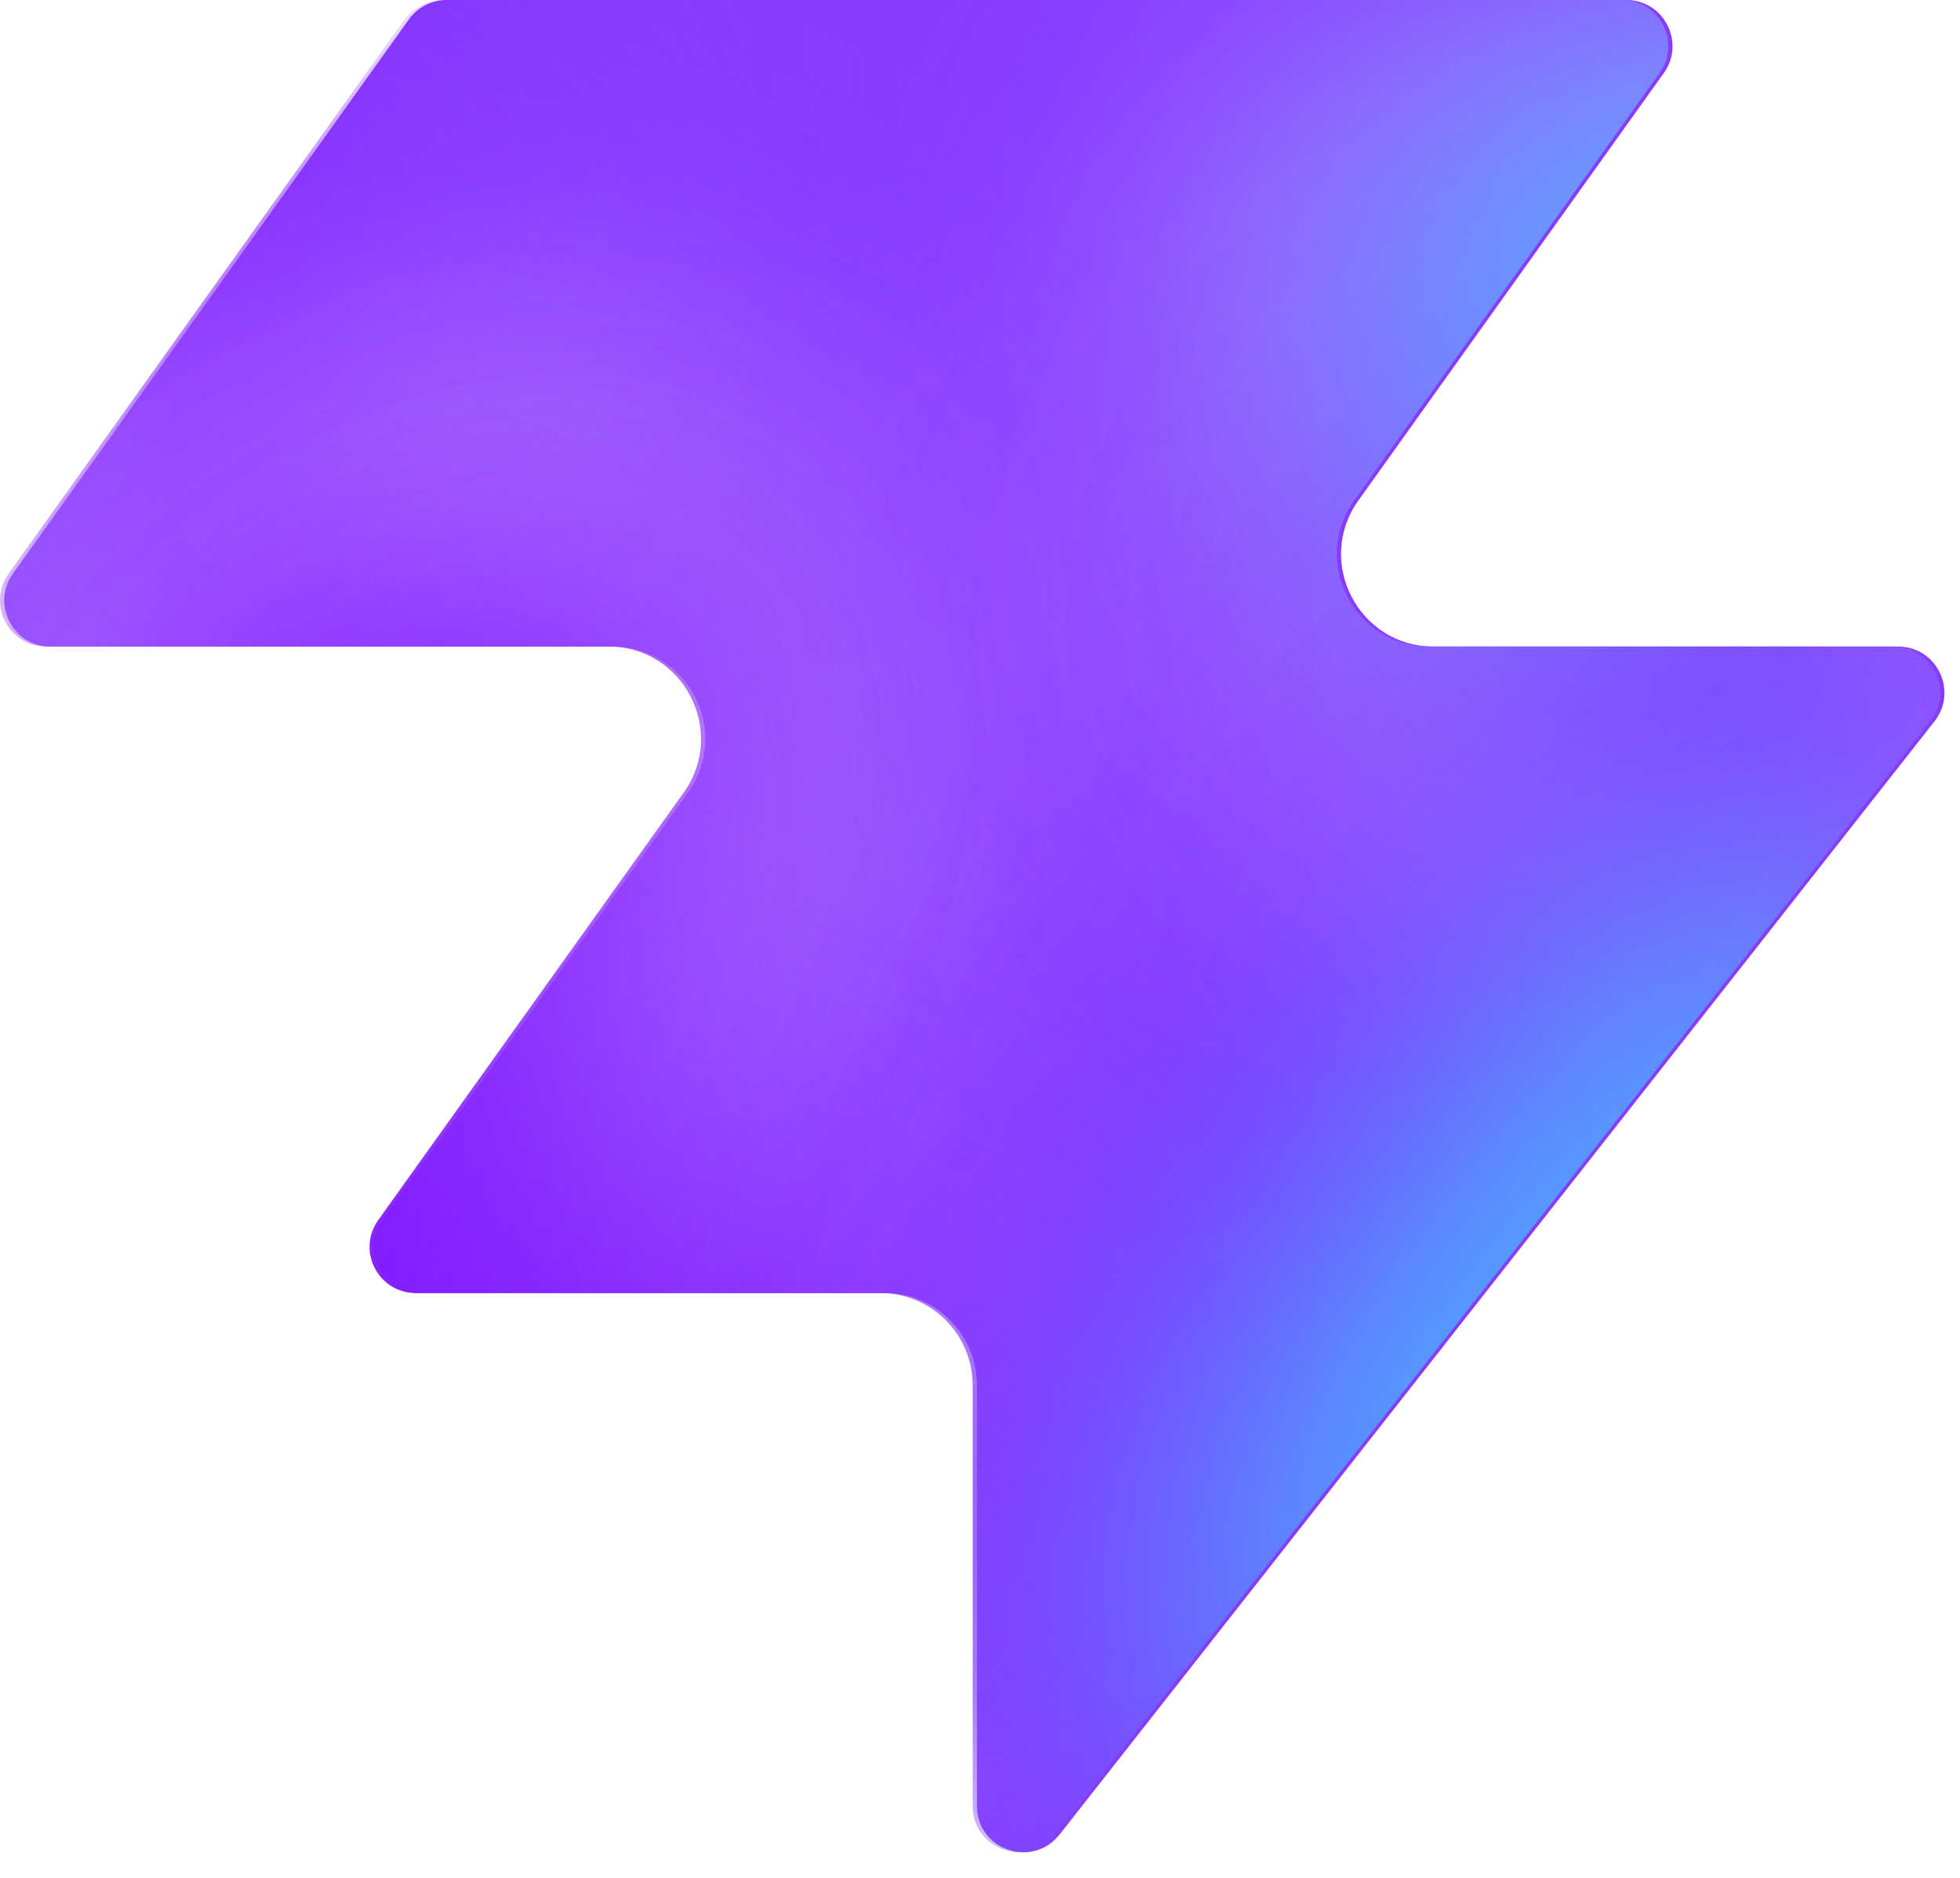
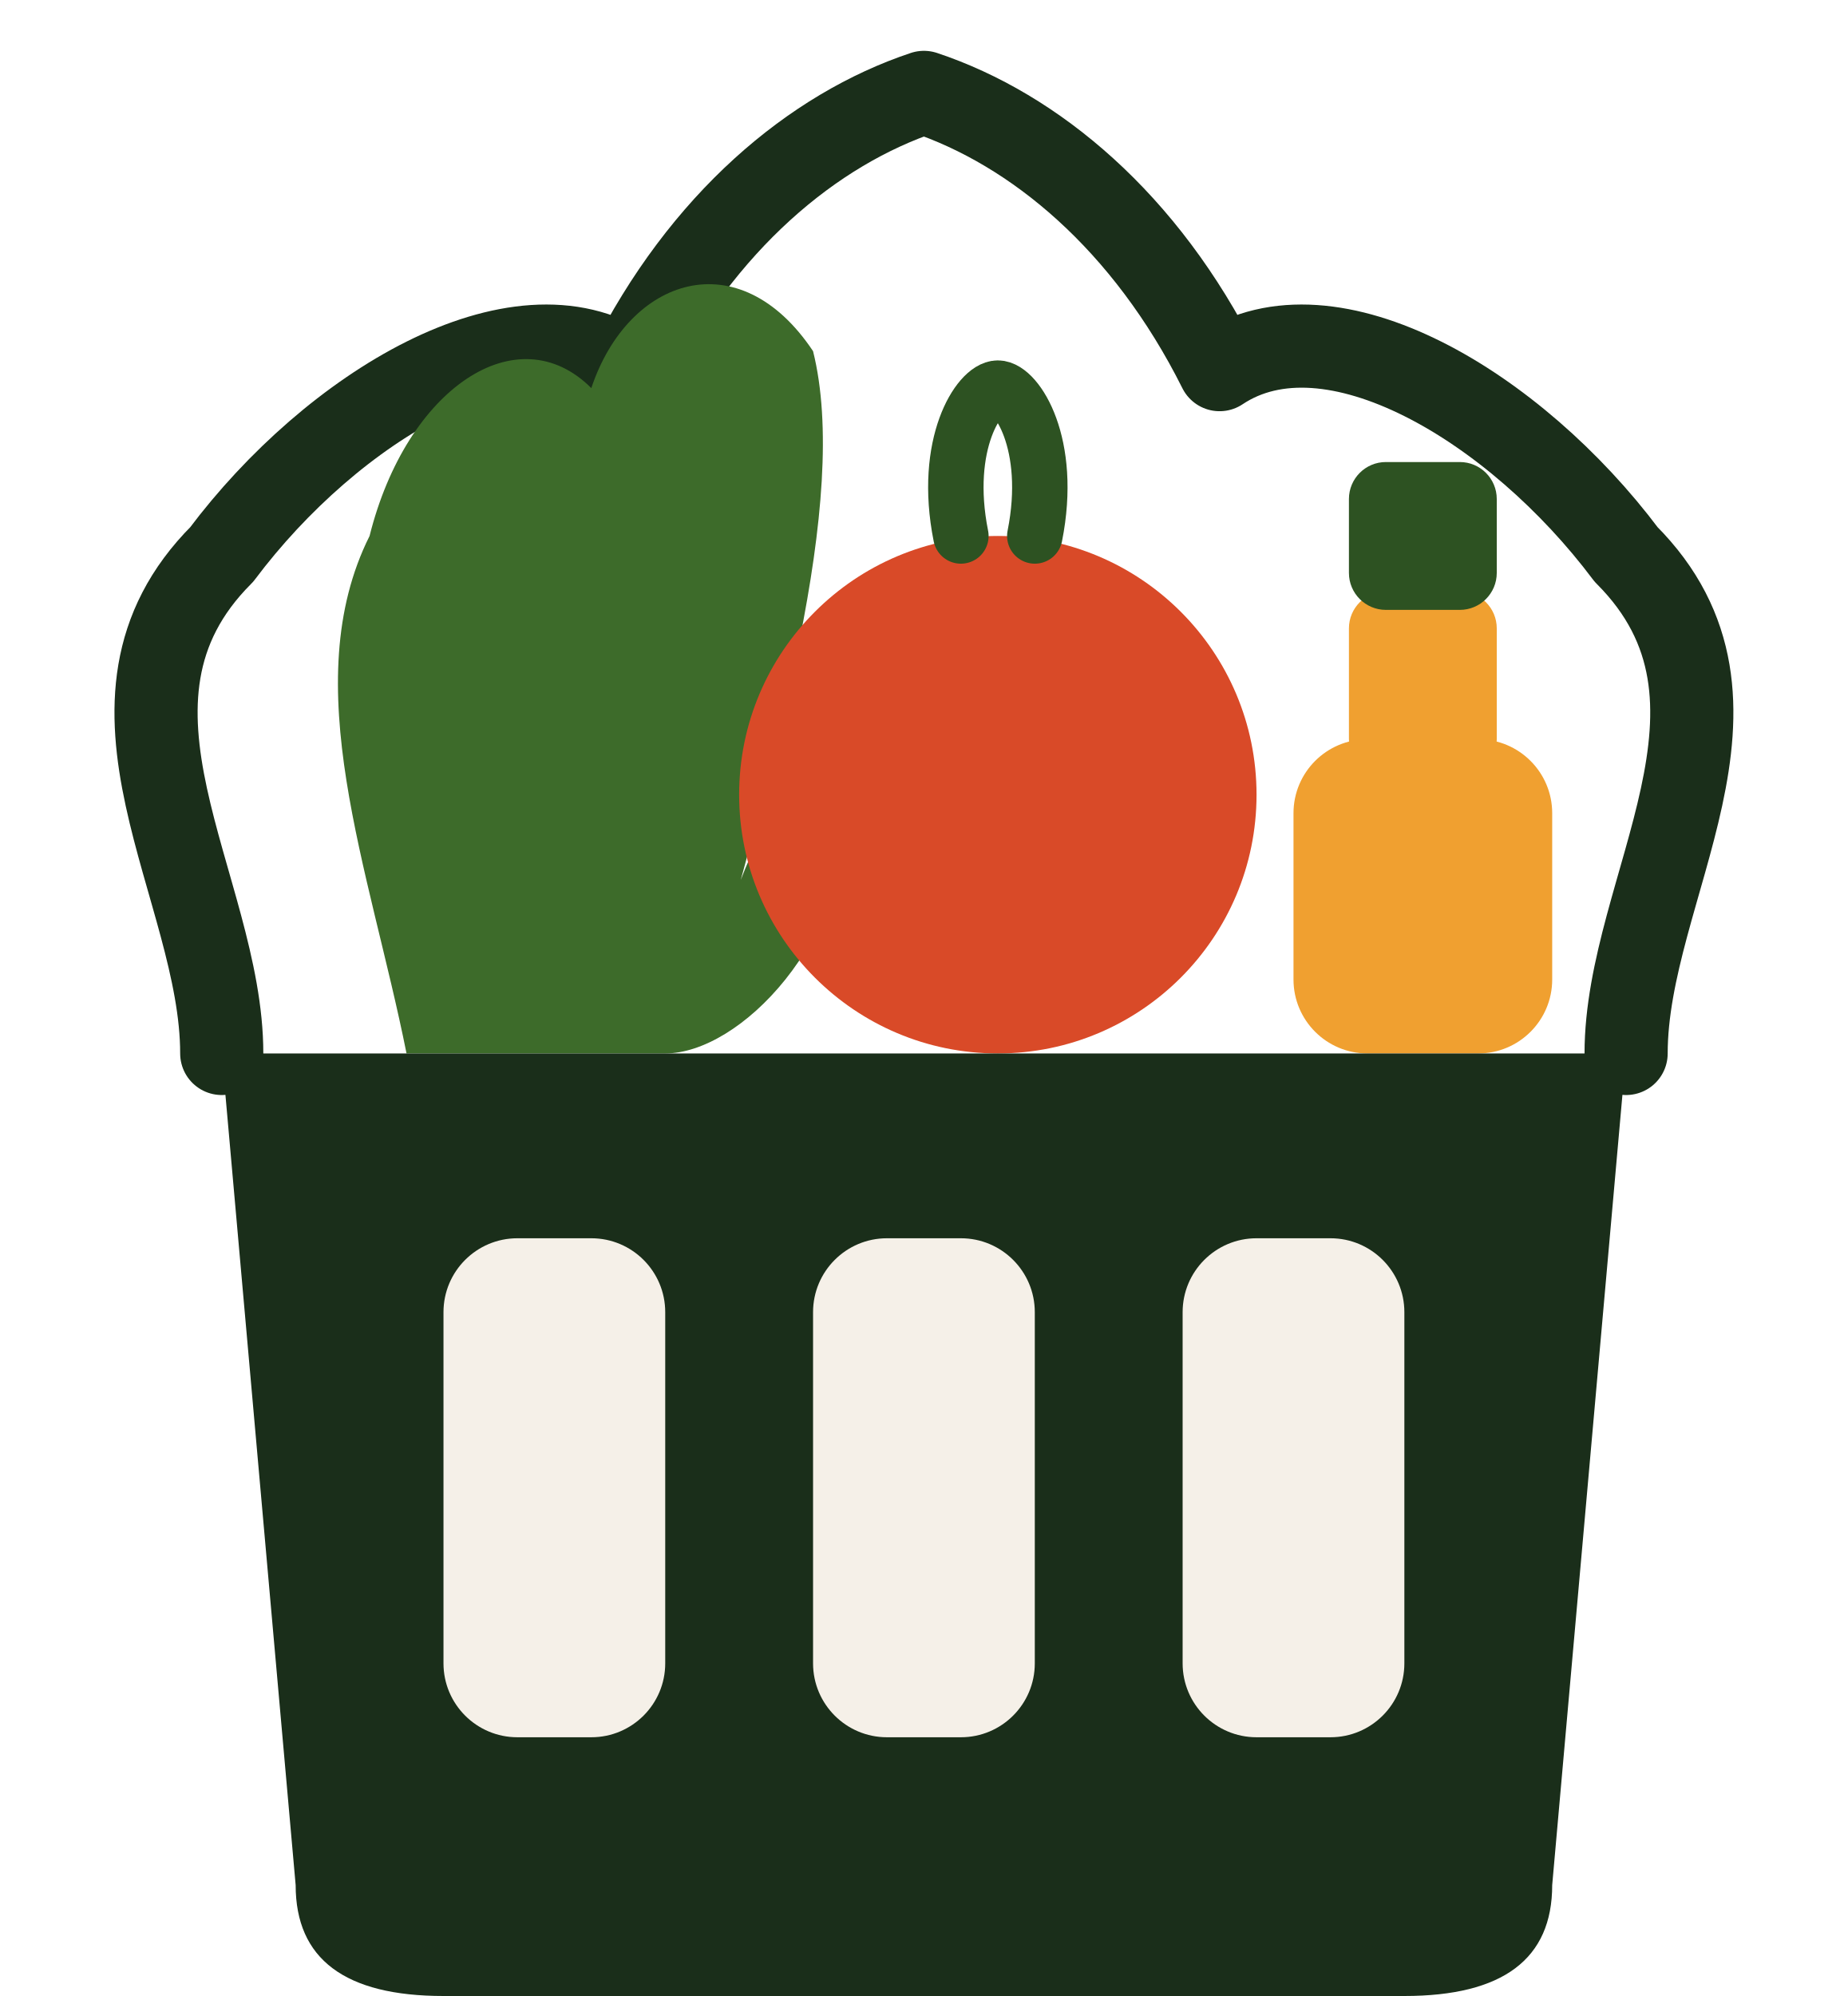
- <svg xmlns="http://www.w3.org/2000/svg" width="48" height="46" fill="none" viewBox="0 0 48 46">
-   <path fill="#863bff" d="M25.946 44.938c-.664.845-2.021.375-2.021-.698V33.937a2.26 2.26 0 0 0-2.262-2.262H10.287c-.92 0-1.456-1.04-.92-1.788l7.48-10.471c1.07-1.497 0-3.578-1.842-3.578H1.237c-.92 0-1.456-1.04-.92-1.788L10.013.474c.214-.297.556-.474.92-.474h28.894c.92 0 1.456 1.04.92 1.788l-7.48 10.471c-1.07 1.498 0 3.579 1.842 3.579h11.377c.943 0 1.473 1.088.89 1.83L25.947 44.94z" style="fill:#863bff;fill:color(display-p3 .525 .23 1);fill-opacity:1" />
-   <mask id="a" width="48" height="46" x="0" y="0" maskUnits="userSpaceOnUse" style="mask-type:alpha">
-     <path fill="#000" d="M25.842 44.938c-.664.844-2.021.375-2.021-.698V33.937a2.26 2.26 0 0 0-2.262-2.262H10.183c-.92 0-1.456-1.04-.92-1.788l7.48-10.471c1.07-1.498 0-3.579-1.842-3.579H1.133c-.92 0-1.456-1.04-.92-1.787L9.91.473c.214-.297.556-.474.92-.474h28.894c.92 0 1.456 1.04.92 1.788l-7.48 10.471c-1.07 1.498 0 3.578 1.842 3.578h11.377c.943 0 1.473 1.088.89 1.832L25.843 44.94z" style="fill:#000;fill-opacity:1" />
-   </mask>
-   <g mask="url(#a)">
-     <g filter="url(#b)">
-       <ellipse cx="5.508" cy="14.704" fill="#ede6ff" rx="5.508" ry="14.704" style="fill:#ede6ff;fill:color(display-p3 .927 .903 1);fill-opacity:1" transform="matrix(.00324 1 1 -.00324 -4.47 31.516)" />
-     </g>
-     <g filter="url(#c)">
-       <ellipse cx="10.399" cy="29.851" fill="#ede6ff" rx="10.399" ry="29.851" style="fill:#ede6ff;fill:color(display-p3 .927 .903 1);fill-opacity:1" transform="matrix(.00324 1 1 -.00324 -39.328 7.883)" />
-     </g>
-     <g filter="url(#d)">
-       <ellipse cx="5.508" cy="30.487" fill="#7e14ff" rx="5.508" ry="30.487" style="fill:#7e14ff;fill:color(display-p3 .492 .077 1);fill-opacity:1" transform="rotate(89.814 -25.913 -14.639)scale(1 -1)" />
-     </g>
-     <g filter="url(#e)">
-       <ellipse cx="5.508" cy="30.599" fill="#7e14ff" rx="5.508" ry="30.599" style="fill:#7e14ff;fill:color(display-p3 .492 .077 1);fill-opacity:1" transform="rotate(89.814 -32.644 -3.334)scale(1 -1)" />
-     </g>
-     <g filter="url(#f)">
-       <ellipse cx="5.508" cy="30.599" fill="#7e14ff" rx="5.508" ry="30.599" style="fill:#7e14ff;fill:color(display-p3 .492 .077 1);fill-opacity:1" transform="matrix(.00324 1 1 -.00324 -34.34 30.47)" />
-     </g>
-     <g filter="url(#g)">
-       <ellipse cx="14.072" cy="22.078" fill="#ede6ff" rx="14.072" ry="22.078" style="fill:#ede6ff;fill:color(display-p3 .927 .903 1);fill-opacity:1" transform="rotate(93.35 24.506 48.493)scale(-1 1)" />
-     </g>
-     <g filter="url(#h)">
-       <ellipse cx="3.47" cy="21.501" fill="#7e14ff" rx="3.47" ry="21.501" style="fill:#7e14ff;fill:color(display-p3 .492 .077 1);fill-opacity:1" transform="rotate(89.009 28.708 47.59)scale(-1 1)" />
-     </g>
-     <g filter="url(#i)">
-       <ellipse cx="3.47" cy="21.501" fill="#7e14ff" rx="3.47" ry="21.501" style="fill:#7e14ff;fill:color(display-p3 .492 .077 1);fill-opacity:1" transform="rotate(89.009 28.708 47.59)scale(-1 1)" />
-     </g>
-     <g filter="url(#j)">
-       <ellipse cx=".387" cy="8.972" fill="#7e14ff" rx="4.407" ry="29.108" style="fill:#7e14ff;fill:color(display-p3 .492 .077 1);fill-opacity:1" transform="rotate(39.51 .387 8.972)" />
-     </g>
-     <g filter="url(#k)">
-       <ellipse cx="47.523" cy="-6.092" fill="#7e14ff" rx="4.407" ry="29.108" style="fill:#7e14ff;fill:color(display-p3 .492 .077 1);fill-opacity:1" transform="rotate(37.892 47.523 -6.092)" />
-     </g>
-     <g filter="url(#l)">
-       <ellipse cx="41.412" cy="6.333" fill="#47bfff" rx="5.971" ry="9.665" style="fill:#47bfff;fill:color(display-p3 .28 .748 1);fill-opacity:1" transform="rotate(37.892 41.412 6.333)" />
-     </g>
-     <g filter="url(#m)">
-       <ellipse cx="-1.879" cy="38.332" fill="#7e14ff" rx="4.407" ry="29.108" style="fill:#7e14ff;fill:color(display-p3 .492 .077 1);fill-opacity:1" transform="rotate(37.892 -1.88 38.332)" />
-     </g>
-     <g filter="url(#n)">
-       <ellipse cx="-1.879" cy="38.332" fill="#7e14ff" rx="4.407" ry="29.108" style="fill:#7e14ff;fill:color(display-p3 .492 .077 1);fill-opacity:1" transform="rotate(37.892 -1.88 38.332)" />
-     </g>
-     <g filter="url(#o)">
-       <ellipse cx="35.651" cy="29.907" fill="#7e14ff" rx="4.407" ry="29.108" style="fill:#7e14ff;fill:color(display-p3 .492 .077 1);fill-opacity:1" transform="rotate(37.892 35.651 29.907)" />
-     </g>
-     <g filter="url(#p)">
-       <ellipse cx="38.418" cy="32.4" fill="#47bfff" rx="5.971" ry="15.297" style="fill:#47bfff;fill:color(display-p3 .28 .748 1);fill-opacity:1" transform="rotate(37.892 38.418 32.4)" />
-     </g>
-   </g>
-   <defs>
-     <filter id="b" width="60.045" height="41.654" x="-19.77" y="16.149" color-interpolation-filters="sRGB" filterUnits="userSpaceOnUse">
-       <feFlood flood-opacity="0" result="BackgroundImageFix" />
-       <feBlend in="SourceGraphic" in2="BackgroundImageFix" result="shape" />
-       <feGaussianBlur result="effect1_foregroundBlur_2002_17158" stdDeviation="7.659" />
-     </filter>
-     <filter id="c" width="90.34" height="51.437" x="-54.613" y="-7.533" color-interpolation-filters="sRGB" filterUnits="userSpaceOnUse">
-       <feFlood flood-opacity="0" result="BackgroundImageFix" />
-       <feBlend in="SourceGraphic" in2="BackgroundImageFix" result="shape" />
-       <feGaussianBlur result="effect1_foregroundBlur_2002_17158" stdDeviation="7.659" />
-     </filter>
-     <filter id="d" width="79.355" height="29.4" x="-49.64" y="2.03" color-interpolation-filters="sRGB" filterUnits="userSpaceOnUse">
-       <feFlood flood-opacity="0" result="BackgroundImageFix" />
-       <feBlend in="SourceGraphic" in2="BackgroundImageFix" result="shape" />
-       <feGaussianBlur result="effect1_foregroundBlur_2002_17158" stdDeviation="4.596" />
-     </filter>
-     <filter id="e" width="79.579" height="29.4" x="-45.045" y="20.029" color-interpolation-filters="sRGB" filterUnits="userSpaceOnUse">
-       <feFlood flood-opacity="0" result="BackgroundImageFix" />
-       <feBlend in="SourceGraphic" in2="BackgroundImageFix" result="shape" />
-       <feGaussianBlur result="effect1_foregroundBlur_2002_17158" stdDeviation="4.596" />
-     </filter>
-     <filter id="f" width="79.579" height="29.4" x="-43.513" y="21.178" color-interpolation-filters="sRGB" filterUnits="userSpaceOnUse">
-       <feFlood flood-opacity="0" result="BackgroundImageFix" />
-       <feBlend in="SourceGraphic" in2="BackgroundImageFix" result="shape" />
-       <feGaussianBlur result="effect1_foregroundBlur_2002_17158" stdDeviation="4.596" />
-     </filter>
-     <filter id="g" width="74.749" height="58.852" x="15.756" y="-17.901" color-interpolation-filters="sRGB" filterUnits="userSpaceOnUse">
-       <feFlood flood-opacity="0" result="BackgroundImageFix" />
-       <feBlend in="SourceGraphic" in2="BackgroundImageFix" result="shape" />
-       <feGaussianBlur result="effect1_foregroundBlur_2002_17158" stdDeviation="7.659" />
-     </filter>
-     <filter id="h" width="61.377" height="25.362" x="23.548" y="2.284" color-interpolation-filters="sRGB" filterUnits="userSpaceOnUse">
-       <feFlood flood-opacity="0" result="BackgroundImageFix" />
-       <feBlend in="SourceGraphic" in2="BackgroundImageFix" result="shape" />
-       <feGaussianBlur result="effect1_foregroundBlur_2002_17158" stdDeviation="4.596" />
-     </filter>
-     <filter id="i" width="61.377" height="25.362" x="23.548" y="2.284" color-interpolation-filters="sRGB" filterUnits="userSpaceOnUse">
-       <feFlood flood-opacity="0" result="BackgroundImageFix" />
-       <feBlend in="SourceGraphic" in2="BackgroundImageFix" result="shape" />
-       <feGaussianBlur result="effect1_foregroundBlur_2002_17158" stdDeviation="4.596" />
-     </filter>
-     <filter id="j" width="56.045" height="63.649" x="-27.636" y="-22.853" color-interpolation-filters="sRGB" filterUnits="userSpaceOnUse">
-       <feFlood flood-opacity="0" result="BackgroundImageFix" />
-       <feBlend in="SourceGraphic" in2="BackgroundImageFix" result="shape" />
-       <feGaussianBlur result="effect1_foregroundBlur_2002_17158" stdDeviation="4.596" />
-     </filter>
-     <filter id="k" width="54.814" height="64.646" x="20.116" y="-38.415" color-interpolation-filters="sRGB" filterUnits="userSpaceOnUse">
-       <feFlood flood-opacity="0" result="BackgroundImageFix" />
-       <feBlend in="SourceGraphic" in2="BackgroundImageFix" result="shape" />
-       <feGaussianBlur result="effect1_foregroundBlur_2002_17158" stdDeviation="4.596" />
-     </filter>
-     <filter id="l" width="33.541" height="35.313" x="24.641" y="-11.323" color-interpolation-filters="sRGB" filterUnits="userSpaceOnUse">
-       <feFlood flood-opacity="0" result="BackgroundImageFix" />
-       <feBlend in="SourceGraphic" in2="BackgroundImageFix" result="shape" />
-       <feGaussianBlur result="effect1_foregroundBlur_2002_17158" stdDeviation="4.596" />
-     </filter>
-     <filter id="m" width="54.814" height="64.646" x="-29.286" y="6.009" color-interpolation-filters="sRGB" filterUnits="userSpaceOnUse">
-       <feFlood flood-opacity="0" result="BackgroundImageFix" />
-       <feBlend in="SourceGraphic" in2="BackgroundImageFix" result="shape" />
-       <feGaussianBlur result="effect1_foregroundBlur_2002_17158" stdDeviation="4.596" />
-     </filter>
-     <filter id="n" width="54.814" height="64.646" x="-29.286" y="6.009" color-interpolation-filters="sRGB" filterUnits="userSpaceOnUse">
-       <feFlood flood-opacity="0" result="BackgroundImageFix" />
-       <feBlend in="SourceGraphic" in2="BackgroundImageFix" result="shape" />
-       <feGaussianBlur result="effect1_foregroundBlur_2002_17158" stdDeviation="4.596" />
-     </filter>
-     <filter id="o" width="54.814" height="64.646" x="8.244" y="-2.416" color-interpolation-filters="sRGB" filterUnits="userSpaceOnUse">
-       <feFlood flood-opacity="0" result="BackgroundImageFix" />
-       <feBlend in="SourceGraphic" in2="BackgroundImageFix" result="shape" />
-       <feGaussianBlur result="effect1_foregroundBlur_2002_17158" stdDeviation="4.596" />
-     </filter>
-     <filter id="p" width="39.409" height="43.623" x="18.713" y="10.588" color-interpolation-filters="sRGB" filterUnits="userSpaceOnUse">
-       <feFlood flood-opacity="0" result="BackgroundImageFix" />
-       <feBlend in="SourceGraphic" in2="BackgroundImageFix" result="shape" />
-       <feGaussianBlur result="effect1_foregroundBlur_2002_17158" stdDeviation="4.596" />
-     </filter>
-   </defs>
+ <svg xmlns="http://www.w3.org/2000/svg" viewBox="0 0 100 108" fill="none">
+   <path d="M12 57 C12 48 4 38 12 30 C18 22 28 16 34 20 C38 12 44 7 50 5 C56 7 62 12 66 20 C72 16 82 22 88 30 C96 38 88 48 88 57" fill="none" stroke="#1a2e1a" stroke-width="4.5" stroke-linecap="round" stroke-linejoin="round" />
+   <path d="M22 57 C20 47 16 37 20 29 C22 21 28 17 32 21 C34 15 40 13 44 19 C46 27 42 41 38 55 C40 45 44 39 46 43 C46 51 40 57 36 57 Z" fill="#3d6b2a" />
+   <circle cx="54" cy="43" r="14" fill="#d94a28" />
+   <path d="M52 29 C51 24 53 21 54 21 C55 21 57 24 56 29" fill="none" stroke="#2d5222" stroke-width="3" stroke-linecap="round" />
+   <rect x="70" y="40" width="14" height="17" rx="4" fill="#f0a030" />
+   <rect x="73" y="32" width="8" height="10" rx="2" fill="#f0a030" />
+   <rect x="73" y="25" width="8" height="8" rx="2" fill="#2d5222" />
+   <path d="M12 57 L88 57 L84 102 Q84 108 76 108 L24 108 Q16 108 16 102 Z" fill="#1a2e1a" />
+   <rect x="24" y="67" width="12" height="27" rx="4" fill="#f5f0e8" />
+   <rect x="44" y="67" width="12" height="27" rx="4" fill="#f5f0e8" />
+   <rect x="64" y="67" width="12" height="27" rx="4" fill="#f5f0e8" />
</svg>
